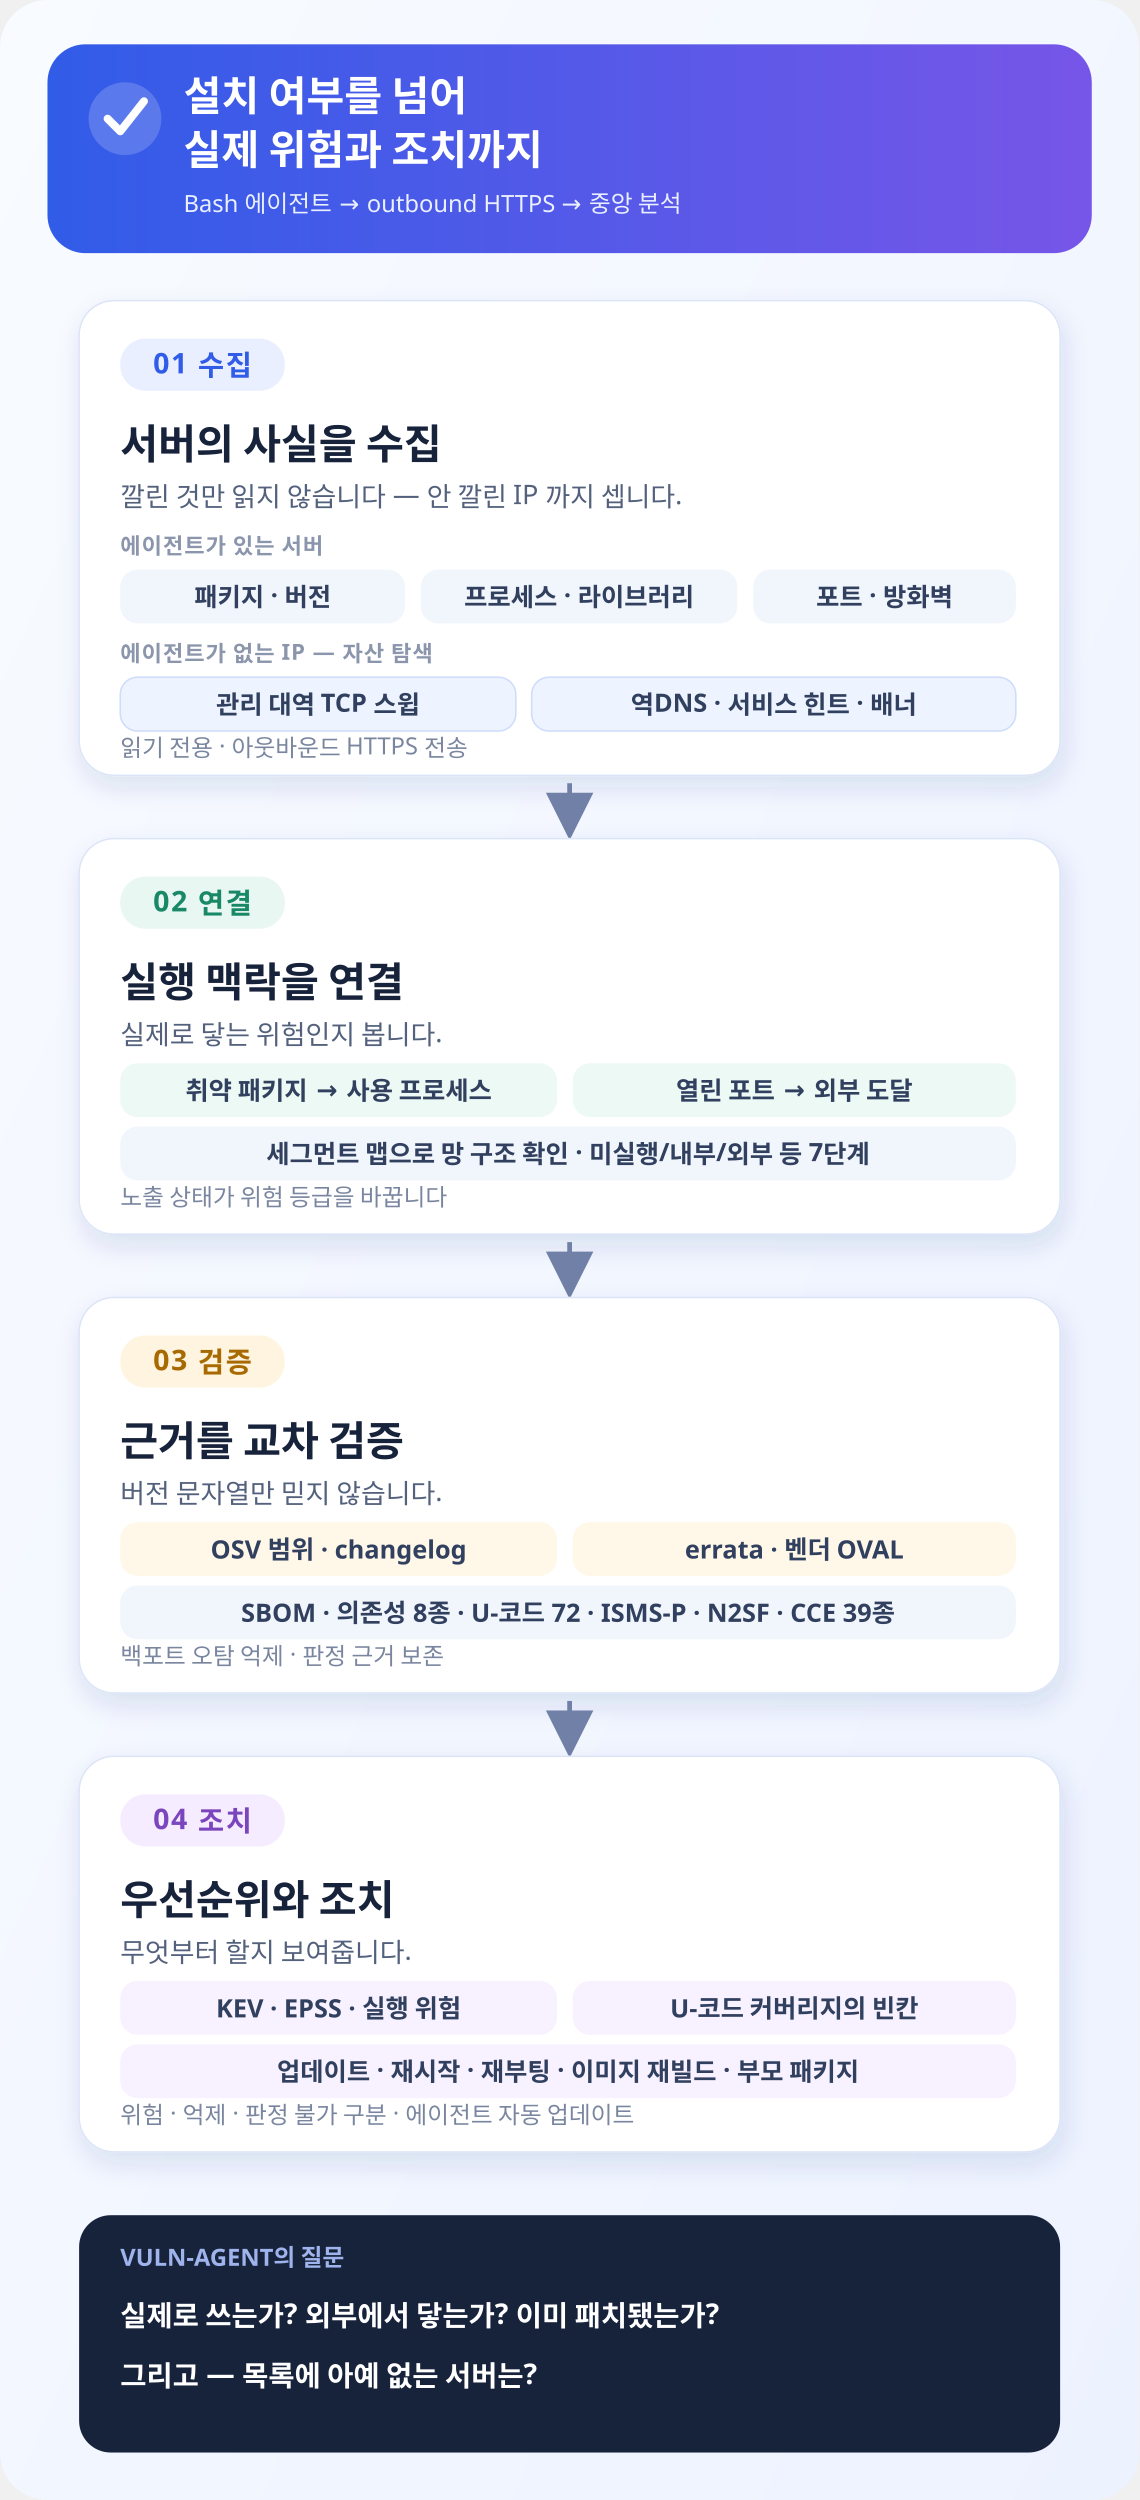
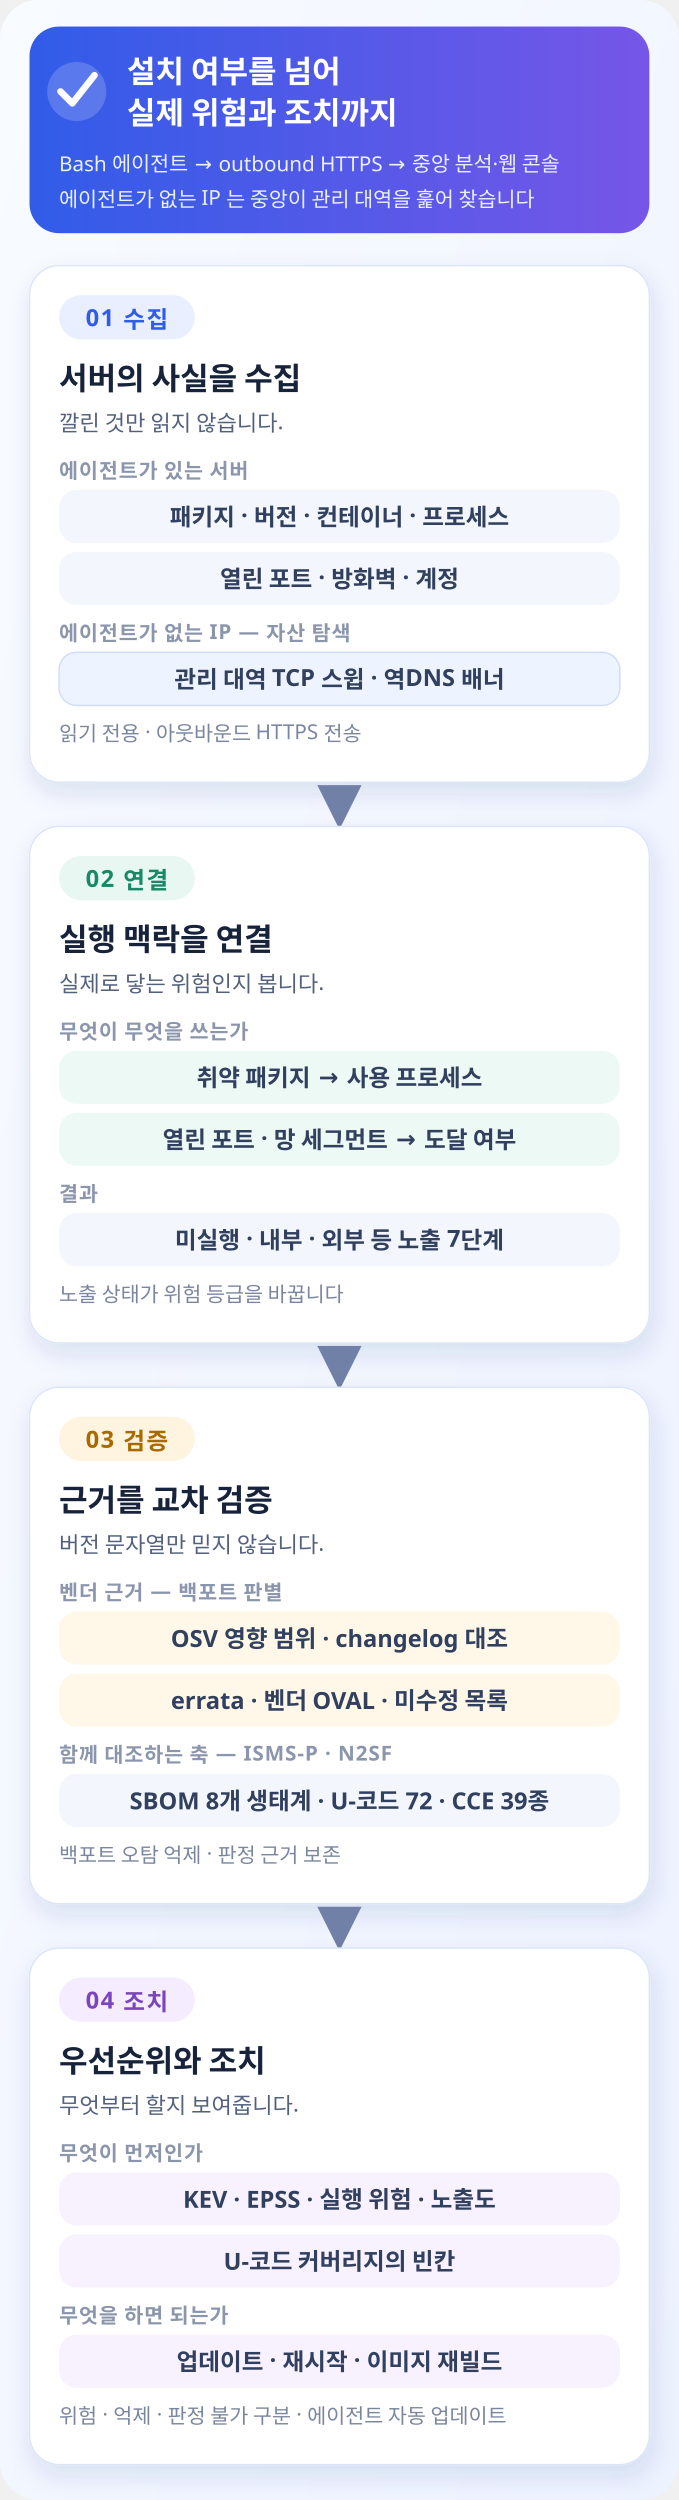
- <svg xmlns="http://www.w3.org/2000/svg" width="720" height="1580" viewBox="0 0 720 1580" role="img" aria-labelledby="title desc">
+ <svg xmlns="http://www.w3.org/2000/svg" width="460" height="1694" viewBox="0 0 460 1694" role="img" aria-labelledby="title desc">
  <defs>
    <linearGradient id="bg" x1="0" y1="0" x2="1" y2="1">
      <stop stop-color="#f8fbff" />
      <stop offset="1" stop-color="#edf2ff" />
    </linearGradient>
    <linearGradient id="hero" x1="0" y1="0" x2="1" y2="0">
      <stop stop-color="#315ce8" />
      <stop offset="1" stop-color="#7656e8" />
    </linearGradient>
    <filter id="shadow" x="-20%" y="-20%" width="140%" height="150%">
      <feDropShadow dy="7" stdDeviation="8" flood-color="#253b75" flood-opacity=".12" />
    </filter>
    <marker id="arrow" markerWidth="10" markerHeight="10" refX="8" refY="5" orient="auto">
      <path d="M0 0L10 5L0 10Z" fill="#7180a7" />
    </marker>
    <style>
      text { font-family: Pretendard, "Noto Sans KR", "Malgun Gothic", sans-serif; }
-       .step { font-size: 18px; font-weight: 800; letter-spacing: 1px; }
-       .title { font-size: 26px; font-weight: 800; fill: #17223b; }
-       .body { font-size: 17px; fill: #53617d; }
+       .step { font-size: 16px; font-weight: 800; letter-spacing: 1px; }
+       .title { font-size: 21px; font-weight: 800; fill: #17223b; }
+       .body { font-size: 15px; fill: #53617d; }
      .chip { font-size: 16px; font-weight: 700; fill: #31405f; }
      .lbl { font-size: 14px; font-weight: 700; fill: #8b96ad; letter-spacing: 0.6px; }
-       .foot { font-size: 15px; fill: #7a869f; }
+       .foot { font-size: 14px; fill: #7a869f; }
    </style>
  </defs>
-   <rect width="720" height="1580" rx="30" fill="url(#bg)" />
-   <rect x="30" y="28" width="660" height="132" rx="24" fill="url(#hero)" />
-   <circle cx="79" cy="75" r="23" fill="#fff" fill-opacity=".18" />
-   <path d="M68 75l8 8 15-19" fill="none" stroke="#fff" stroke-width="5" stroke-linecap="round" stroke-linejoin="round" />
-   <text x="116" y="70" font-size="26" font-weight="800" fill="#fff">설치 여부를 넘어</text>
-   <text x="116" y="104" font-size="26" font-weight="800" fill="#fff">실제 위험과 조치까지</text>
-   <text x="116" y="134" font-size="15" fill="#eaf0ff">Bash 에이전트 → outbound HTTPS → 중앙 분석</text>
+   <rect width="460" height="1694" rx="26" fill="url(#bg)" />
+   <rect x="20" y="18" width="420" height="140" rx="20" fill="url(#hero)" />
+   <circle cx="52" cy="62" r="20" fill="#fff" fill-opacity=".18" />
+   <path d="M41 62l8 8 15-19" fill="none" stroke="#fff" stroke-width="4.5" stroke-linecap="round" stroke-linejoin="round" />
+   <text x="86" y="56" font-size="21" font-weight="800" fill="#fff">설치 여부를 넘어</text>
+   <text x="86" y="84" font-size="21" font-weight="800" fill="#fff">실제 위험과 조치까지</text>
+   <text x="40" y="116" font-size="14" fill="#eaf0ff">Bash 에이전트 → outbound HTTPS → 중앙 분석·웹 콘솔</text>
+   <text x="40" y="140" font-size="14" fill="#eaf0ff">에이전트가 없는 IP 는 중앙이 관리 대역을 훑어 찾습니다</text>
  <g filter="url(#shadow)">
-     <rect x="50" y="190" width="620" height="300" rx="22" fill="#fff" stroke="#dce5f7" />
+     <rect x="20" y="180" width="420" height="350" rx="20" fill="#fff" stroke="#dce5f7" />
  </g>
-   <rect x="76" y="214" width="104" height="33" rx="16" fill="#e9efff" />
-   <text x="128" y="236" text-anchor="middle" class="step" fill="#315ce8">01 수집</text>
-   <text x="76" y="290" class="title">서버의 사실을 수집</text>
-   <text x="76" y="320" class="body">깔린 것만 읽지 않습니다 — 안 깔린 IP 까지 셉니다.</text>
-   <text x="76" y="350" class="lbl">에이전트가 있는 서버</text>
-   <rect x="76" y="360" width="180" height="34" rx="11" fill="#f1f5fc" />
-   <text x="166" y="383" text-anchor="middle" class="chip">패키지 · 버전</text>
-   <rect x="266" y="360" width="200" height="34" rx="11" fill="#f1f5fc" />
-   <text x="366" y="383" text-anchor="middle" class="chip">프로세스 · 라이브러리</text>
-   <rect x="476" y="360" width="166" height="34" rx="11" fill="#f1f5fc" />
-   <text x="559" y="383" text-anchor="middle" class="chip">포트 · 방화벽</text>
-   <text x="76" y="418" class="lbl">에이전트가 없는 IP — 자산 탐색</text>
-   <rect x="76" y="428" width="250" height="34" rx="11" fill="#eef4ff" stroke="#cfdcfa" />
-   <text x="201" y="451" text-anchor="middle" class="chip" fill="#2e4c9c">관리 대역 TCP 스윕</text>
-   <rect x="336" y="428" width="306" height="34" rx="11" fill="#eef4ff" stroke="#cfdcfa" />
-   <text x="489" y="451" text-anchor="middle" class="chip" fill="#2e4c9c">역DNS · 서비스 힌트 · 배너</text>
-   <text x="76" y="478" class="foot">읽기 전용 · 아웃바운드 HTTPS 전송</text>
-   <path d="M360 495v30" stroke="#7180a7" stroke-width="3" marker-end="url(#arrow)" />
+   <rect x="40" y="200" width="92" height="30" rx="15" fill="#e9efff" />
+   <text x="86" y="221" text-anchor="middle" class="step" fill="#315ce8">01 수집</text>
+   <text x="40" y="264" class="title">서버의 사실을 수집</text>
+   <text x="40" y="292" class="body">깔린 것만 읽지 않습니다.</text>
+   <text x="40" y="324" class="lbl">에이전트가 있는 서버</text>
+   <rect x="40" y="332" width="380" height="36" rx="12" fill="#f3f6fc" />
+   <text x="230" y="356" text-anchor="middle" class="chip">패키지 · 버전 · 컨테이너 · 프로세스</text>
+   <rect x="40" y="374" width="380" height="36" rx="12" fill="#f3f6fc" />
+   <text x="230" y="398" text-anchor="middle" class="chip">열린 포트 · 방화벽 · 계정</text>
+   <text x="40" y="434" class="lbl">에이전트가 없는 IP — 자산 탐색</text>
+   <rect x="40" y="442" width="380" height="36" rx="12" fill="#eef4ff" stroke="#cfdcfa" />
+   <text x="230" y="466" text-anchor="middle" class="chip" fill="#2e4c9c">관리 대역 TCP 스윕 · 역DNS 배너</text>
+   <text x="40" y="502" class="foot">읽기 전용 · 아웃바운드 HTTPS 전송</text>
+   <path d="M230 536v20" stroke="#7180a7" stroke-width="3" marker-end="url(#arrow)" />
  <g filter="url(#shadow)">
-     <rect x="50" y="530" width="620" height="250" rx="22" fill="#fff" stroke="#dce5f7" />
+     <rect x="20" y="560" width="420" height="350" rx="20" fill="#fff" stroke="#dce5f7" />
  </g>
-   <rect x="76" y="554" width="104" height="33" rx="16" fill="#e8f7f2" />
-   <text x="128" y="576" text-anchor="middle" class="step" fill="#188866">02 연결</text>
-   <text x="76" y="630" class="title">실행 맥락을 연결</text>
-   <text x="76" y="660" class="body">실제로 닿는 위험인지 봅니다.</text>
-   <rect x="76" y="672" width="276" height="34" rx="11" fill="#edf9f5" />
-   <text x="214" y="695" text-anchor="middle" class="chip" fill="#247b65">취약 패키지 → 사용 프로세스</text>
-   <rect x="362" y="672" width="280" height="34" rx="11" fill="#edf9f5" />
-   <text x="502" y="695" text-anchor="middle" class="chip" fill="#247b65">열린 포트 → 외부 도달</text>
-   <rect x="76" y="712" width="566" height="34" rx="11" fill="#f1f5fc" />
-   <text x="359" y="735" text-anchor="middle" class="chip">세그먼트 맵으로 망 구조 확인 · 미실행/내부/외부 등 7단계</text>
-   <text x="76" y="762" class="foot">노출 상태가 위험 등급을 바꿉니다</text>
-   <path d="M360 785v30" stroke="#7180a7" stroke-width="3" marker-end="url(#arrow)" />
+   <rect x="40" y="580" width="92" height="30" rx="15" fill="#e8f7f2" />
+   <text x="86" y="601" text-anchor="middle" class="step" fill="#188866">02 연결</text>
+   <text x="40" y="644" class="title">실행 맥락을 연결</text>
+   <text x="40" y="672" class="body">실제로 닿는 위험인지 봅니다.</text>
+   <text x="40" y="704" class="lbl">무엇이 무엇을 쓰는가</text>
+   <rect x="40" y="712" width="380" height="36" rx="12" fill="#edf9f5" />
+   <text x="230" y="736" text-anchor="middle" class="chip" fill="#247b65">취약 패키지 → 사용 프로세스</text>
+   <rect x="40" y="754" width="380" height="36" rx="12" fill="#edf9f5" />
+   <text x="230" y="778" text-anchor="middle" class="chip" fill="#247b65">열린 포트 · 망 세그먼트 → 도달 여부</text>
+   <text x="40" y="814" class="lbl">결과</text>
+   <rect x="40" y="822" width="380" height="36" rx="12" fill="#f3f6fc" />
+   <text x="230" y="846" text-anchor="middle" class="chip">미실행 · 내부 · 외부 등 노출 7단계</text>
+   <text x="40" y="882" class="foot">노출 상태가 위험 등급을 바꿉니다</text>
+   <path d="M230 916v20" stroke="#7180a7" stroke-width="3" marker-end="url(#arrow)" />
  <g filter="url(#shadow)">
-     <rect x="50" y="820" width="620" height="250" rx="22" fill="#fff" stroke="#dce5f7" />
+     <rect x="20" y="940" width="420" height="350" rx="20" fill="#fff" stroke="#dce5f7" />
  </g>
-   <rect x="76" y="844" width="104" height="33" rx="16" fill="#fff4df" />
-   <text x="128" y="866" text-anchor="middle" class="step" fill="#a66a00">03 검증</text>
-   <text x="76" y="920" class="title">근거를 교차 검증</text>
-   <text x="76" y="950" class="body">버전 문자열만 믿지 않습니다.</text>
-   <rect x="76" y="962" width="276" height="34" rx="11" fill="#fff8e9" />
-   <text x="214" y="985" text-anchor="middle" class="chip">OSV 범위 · changelog</text>
-   <rect x="362" y="962" width="280" height="34" rx="11" fill="#fff8e9" />
-   <text x="502" y="985" text-anchor="middle" class="chip">errata · 벤더 OVAL</text>
-   <rect x="76" y="1002" width="566" height="34" rx="11" fill="#f1f5fc" />
-   <text x="359" y="1025" text-anchor="middle" class="chip">SBOM · 의존성 8종 · U-코드 72 · ISMS-P · N2SF · CCE 39종</text>
-   <text x="76" y="1052" class="foot">백포트 오탐 억제 · 판정 근거 보존</text>
-   <path d="M360 1075v30" stroke="#7180a7" stroke-width="3" marker-end="url(#arrow)" />
+   <rect x="40" y="960" width="92" height="30" rx="15" fill="#fff4df" />
+   <text x="86" y="981" text-anchor="middle" class="step" fill="#a66a00">03 검증</text>
+   <text x="40" y="1024" class="title">근거를 교차 검증</text>
+   <text x="40" y="1052" class="body">버전 문자열만 믿지 않습니다.</text>
+   <text x="40" y="1084" class="lbl">벤더 근거 — 백포트 판별</text>
+   <rect x="40" y="1092" width="380" height="36" rx="12" fill="#fff8e9" />
+   <text x="230" y="1116" text-anchor="middle" class="chip">OSV 영향 범위 · changelog 대조</text>
+   <rect x="40" y="1134" width="380" height="36" rx="12" fill="#fff8e9" />
+   <text x="230" y="1158" text-anchor="middle" class="chip">errata · 벤더 OVAL · 미수정 목록</text>
+   <text x="40" y="1194" class="lbl">함께 대조하는 축 — ISMS-P · N2SF</text>
+   <rect x="40" y="1202" width="380" height="36" rx="12" fill="#f3f6fc" />
+   <text x="230" y="1226" text-anchor="middle" class="chip">SBOM 8개 생태계 · U-코드 72 · CCE 39종</text>
+   <text x="40" y="1262" class="foot">백포트 오탐 억제 · 판정 근거 보존</text>
+   <path d="M230 1296v20" stroke="#7180a7" stroke-width="3" marker-end="url(#arrow)" />
  <g filter="url(#shadow)">
-     <rect x="50" y="1110" width="620" height="250" rx="22" fill="#fff" stroke="#dce5f7" />
+     <rect x="20" y="1320" width="420" height="350" rx="20" fill="#fff" stroke="#dce5f7" />
  </g>
-   <rect x="76" y="1134" width="104" height="33" rx="16" fill="#f6ecff" />
-   <text x="128" y="1156" text-anchor="middle" class="step" fill="#7b45bd">04 조치</text>
-   <text x="76" y="1210" class="title">우선순위와 조치</text>
-   <text x="76" y="1240" class="body">무엇부터 할지 보여줍니다.</text>
-   <rect x="76" y="1252" width="276" height="34" rx="11" fill="#f8f1ff" />
-   <text x="214" y="1275" text-anchor="middle" class="chip" fill="#7240ad">KEV · EPSS · 실행 위험</text>
-   <rect x="362" y="1252" width="280" height="34" rx="11" fill="#f8f1ff" />
-   <text x="502" y="1275" text-anchor="middle" class="chip" fill="#7240ad">U-코드 커버리지의 빈칸</text>
-   <rect x="76" y="1292" width="566" height="34" rx="11" fill="#f8f1ff" />
-   <text x="359" y="1315" text-anchor="middle" class="chip" fill="#7240ad">업데이트 · 재시작 · 재부팅 · 이미지 재빌드 · 부모 패키지</text>
-   <text x="76" y="1342" class="foot">위험 · 억제 · 판정 불가 구분 · 에이전트 자동 업데이트</text>
-   <rect x="50" y="1400" width="620" height="150" rx="20" fill="#17223b" />
-   <text x="76" y="1432" font-size="15" font-weight="800" fill="#9fb4ec">VULN-AGENT의 질문</text>
-   <text x="76" y="1470" font-size="18" font-weight="750" fill="#fff">실제로 쓰는가? 외부에서 닿는가? 이미 패치됐는가?</text>
-   <text x="76" y="1508" font-size="18" font-weight="750" fill="#fff">그리고 — 목록에 아예 없는 서버는?</text>
+   <rect x="40" y="1340" width="92" height="30" rx="15" fill="#f6ecff" />
+   <text x="86" y="1361" text-anchor="middle" class="step" fill="#7b45bd">04 조치</text>
+   <text x="40" y="1404" class="title">우선순위와 조치</text>
+   <text x="40" y="1432" class="body">무엇부터 할지 보여줍니다.</text>
+   <text x="40" y="1464" class="lbl">무엇이 먼저인가</text>
+   <rect x="40" y="1472" width="380" height="36" rx="12" fill="#f8f1ff" />
+   <text x="230" y="1496" text-anchor="middle" class="chip" fill="#7240ad">KEV · EPSS · 실행 위험 · 노출도</text>
+   <rect x="40" y="1514" width="380" height="36" rx="12" fill="#f8f1ff" />
+   <text x="230" y="1538" text-anchor="middle" class="chip" fill="#7240ad">U-코드 커버리지의 빈칸</text>
+   <text x="40" y="1574" class="lbl">무엇을 하면 되는가</text>
+   <rect x="40" y="1582" width="380" height="36" rx="12" fill="#f8f1ff" />
+   <text x="230" y="1606" text-anchor="middle" class="chip" fill="#7240ad">업데이트 · 재시작 · 이미지 재빌드</text>
+   <text x="40" y="1642" class="foot">위험 · 억제 · 판정 불가 구분 · 에이전트 자동 업데이트</text>
</svg>
